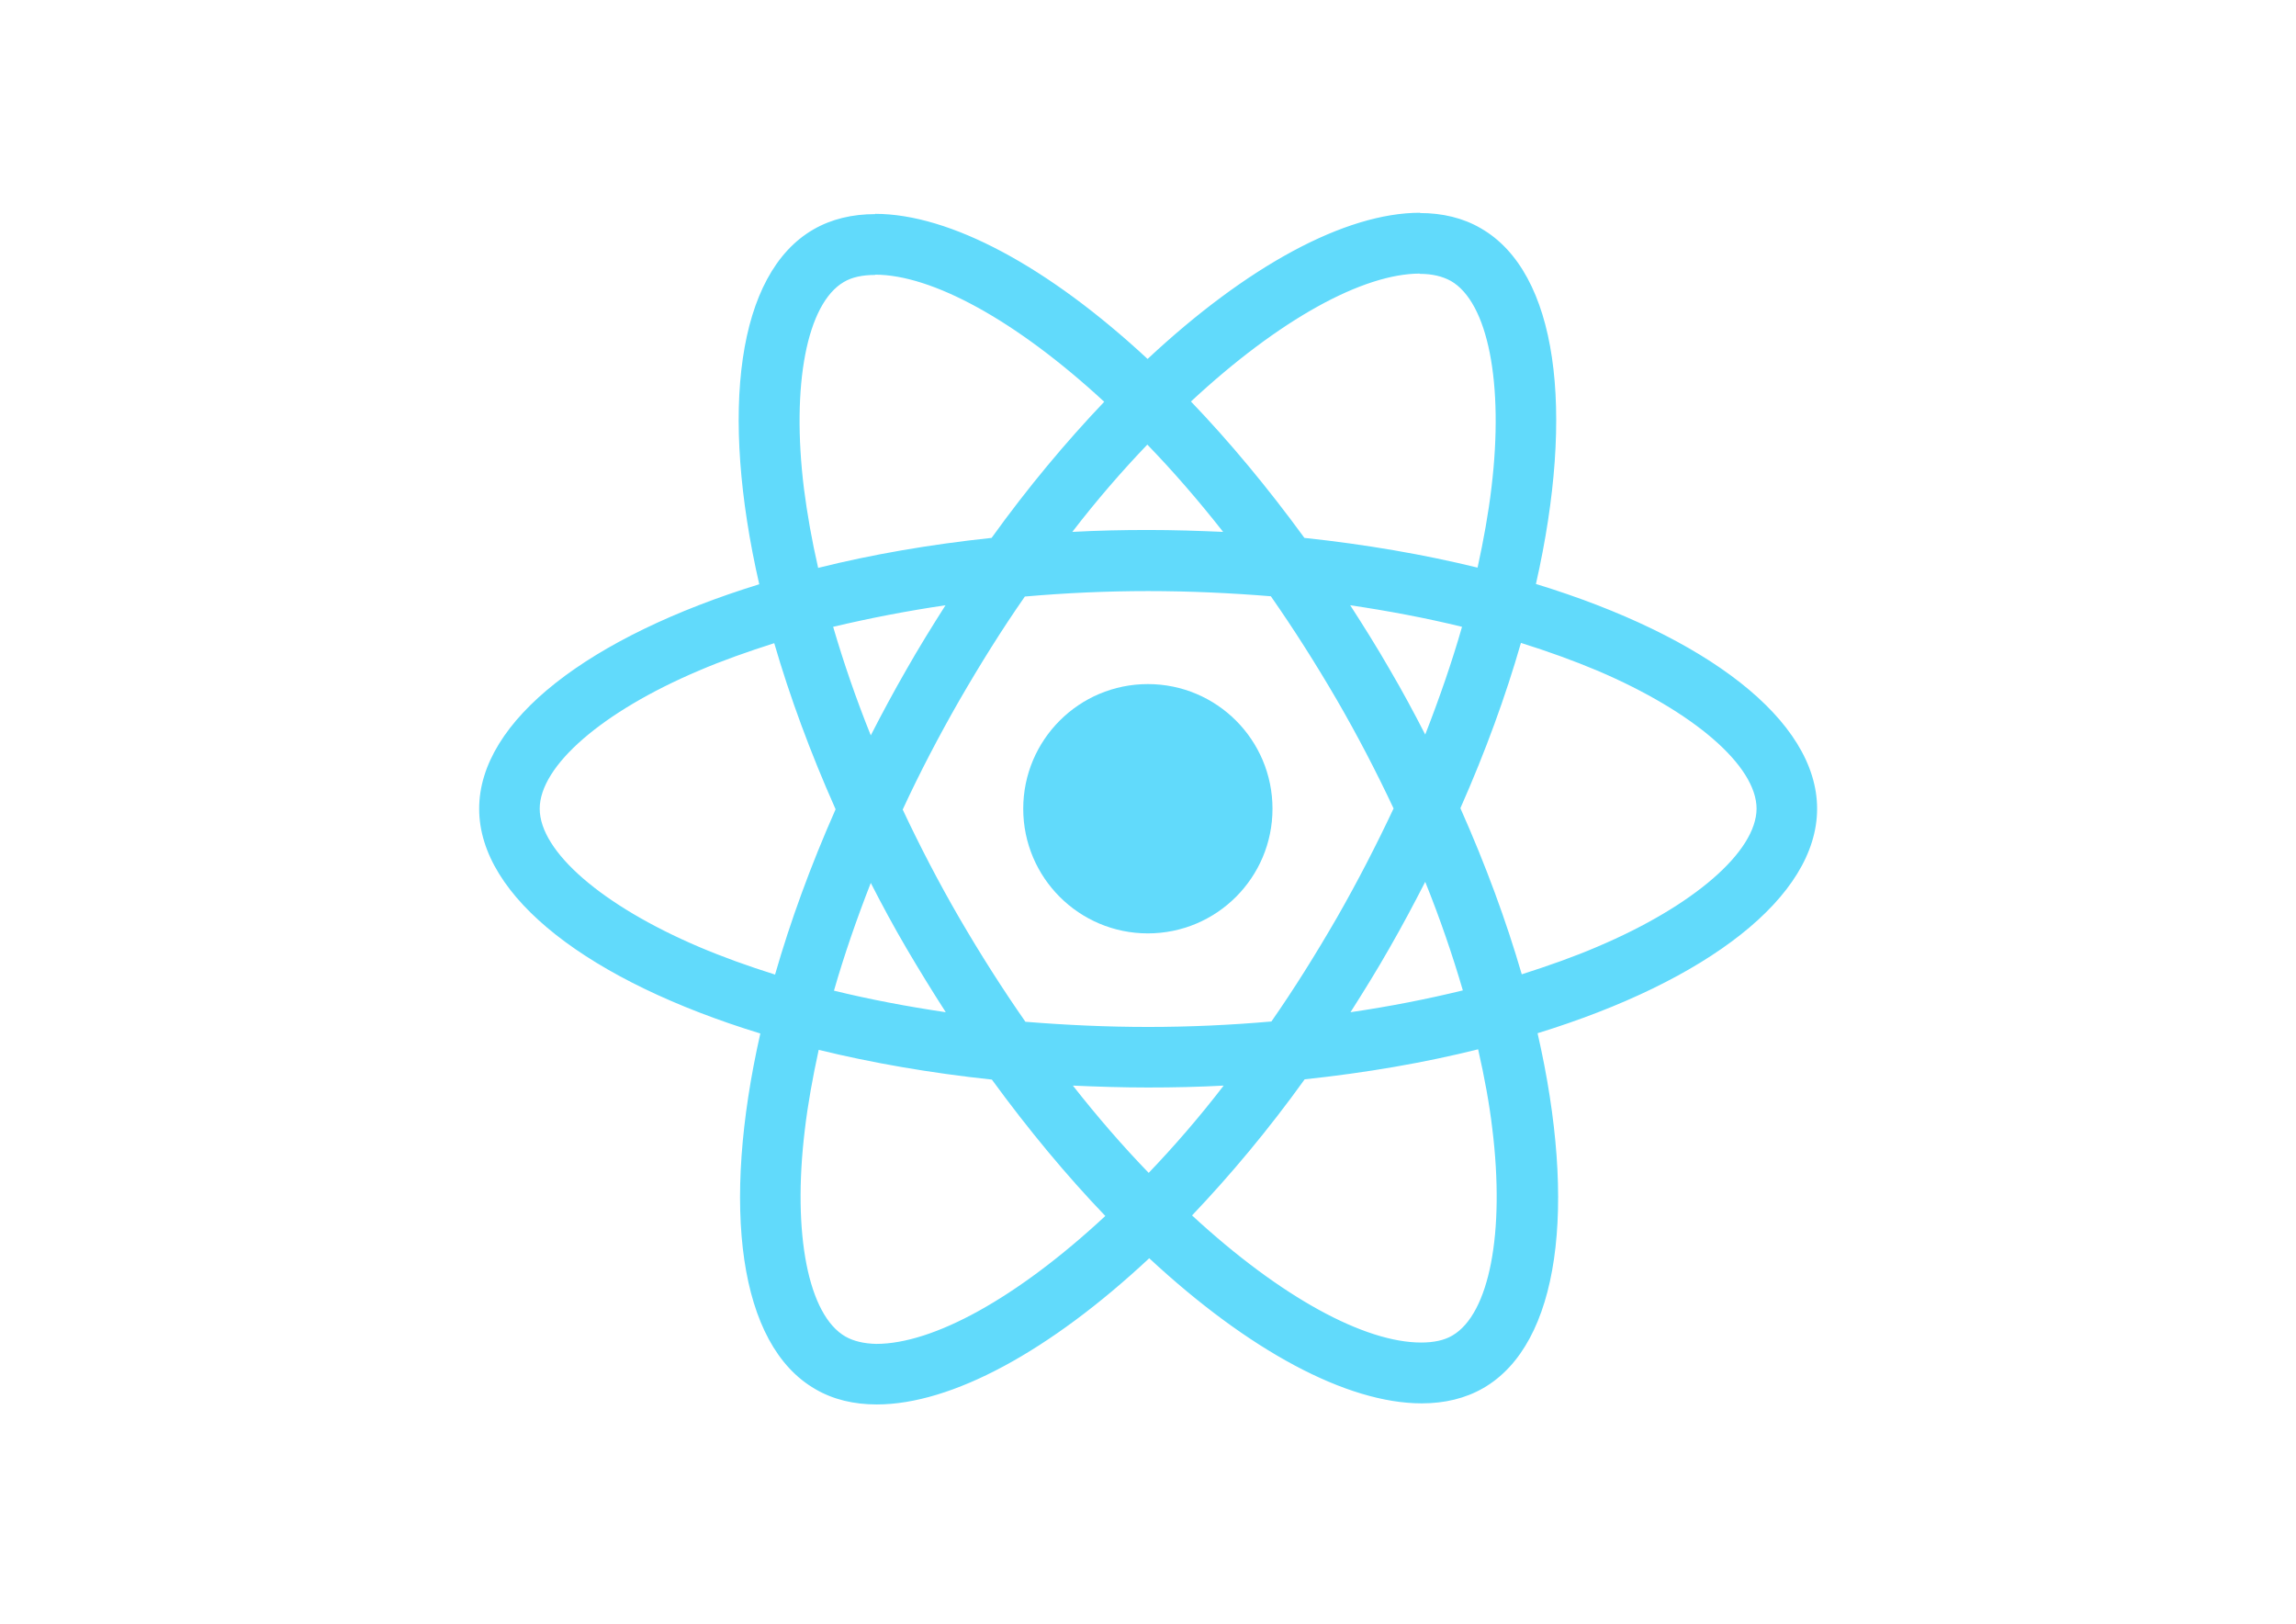
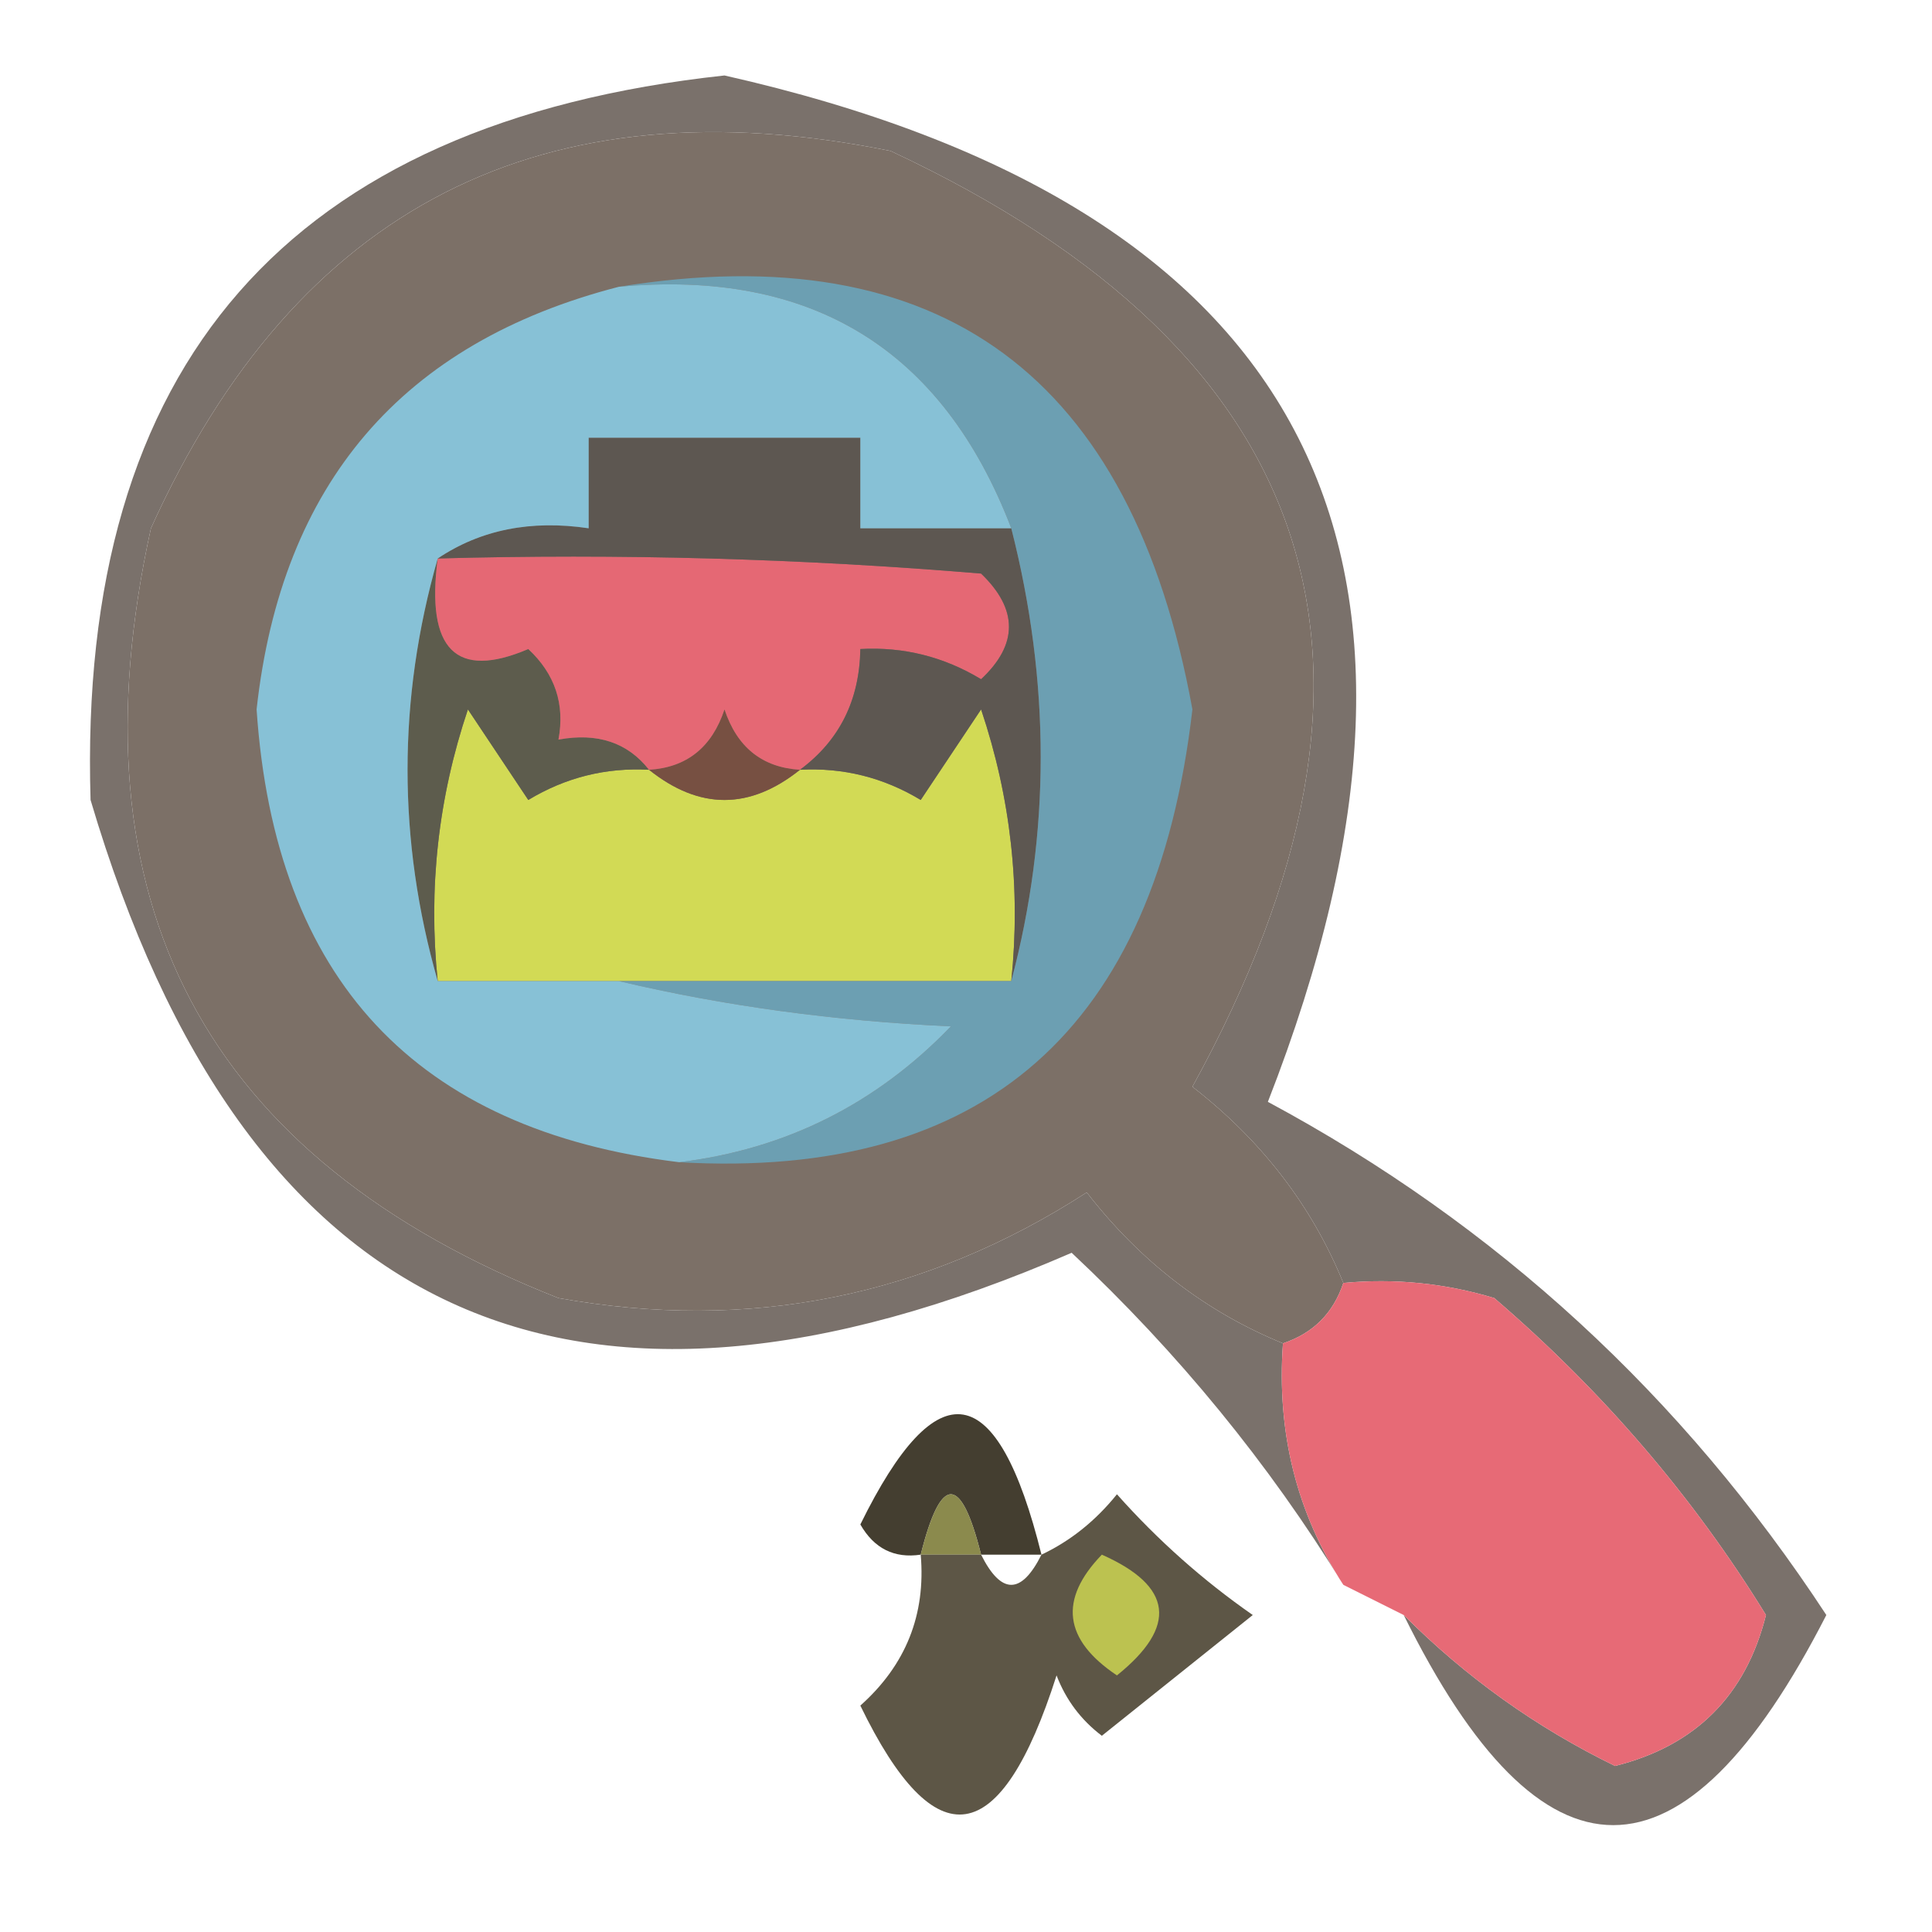
- <svg xmlns="http://www.w3.org/2000/svg" viewBox="0 0 841.9 595.3">
-   <g fill="#61DAFB">
-     <path d="M666.3 296.5c0-32.5-40.7-63.3-103.1-82.4 14.4-63.6 8-114.2-20.2-130.4-6.5-3.8-14.1-5.6-22.4-5.6v22.3c4.6 0 8.3.9 11.4 2.6 13.6 7.8 19.5 37.5 14.9 75.7-1.1 9.4-2.9 19.3-5.1 29.4-19.6-4.8-41-8.5-63.5-10.9-13.5-18.5-27.5-35.3-41.6-50 32.6-30.3 63.2-46.9 84-46.9V78c-27.5 0-63.5 19.6-99.9 53.6-36.4-33.8-72.4-53.2-99.9-53.2v22.3c20.7 0 51.4 16.5 84 46.6-14 14.7-28 31.4-41.3 49.9-22.6 2.4-44 6.1-63.6 11-2.3-10-4-19.7-5.2-29-4.7-38.2 1.1-67.9 14.6-75.8 3-1.8 6.9-2.6 11.5-2.6V78.5c-8.4 0-16 1.8-22.6 5.6-28.1 16.2-34.4 66.7-19.9 130.1-62.2 19.2-102.7 49.9-102.7 82.3 0 32.5 40.7 63.3 103.1 82.4-14.4 63.6-8 114.2 20.2 130.4 6.5 3.8 14.1 5.6 22.5 5.6 27.5 0 63.5-19.6 99.9-53.6 36.4 33.8 72.4 53.2 99.9 53.2 8.4 0 16-1.8 22.6-5.6 28.1-16.2 34.4-66.7 19.9-130.1 62-19.1 102.5-49.9 102.5-82.3zm-130.2-66.7c-3.7 12.9-8.3 26.2-13.5 39.5-4.1-8-8.4-16-13.1-24-4.6-8-9.5-15.8-14.4-23.4 14.2 2.1 27.9 4.7 41 7.9zm-45.8 106.5c-7.8 13.5-15.8 26.3-24.1 38.2-14.9 1.3-30 2-45.2 2-15.1 0-30.2-.7-45-1.9-8.3-11.9-16.4-24.6-24.2-38-7.6-13.1-14.5-26.4-20.8-39.8 6.2-13.4 13.2-26.8 20.7-39.9 7.8-13.5 15.8-26.3 24.1-38.2 14.9-1.3 30-2 45.2-2 15.1 0 30.2.7 45 1.9 8.3 11.9 16.4 24.6 24.2 38 7.6 13.1 14.5 26.4 20.8 39.8-6.3 13.4-13.2 26.8-20.7 39.9zm32.3-13c5.4 13.4 10 26.8 13.8 39.8-13.1 3.2-26.9 5.9-41.2 8 4.9-7.7 9.8-15.6 14.4-23.7 4.6-8 8.9-16.1 13-24.1zM421.2 430c-9.3-9.6-18.6-20.3-27.8-32 9 .4 18.2.7 27.5.7 9.4 0 18.7-.2 27.8-.7-9 11.7-18.3 22.4-27.5 32zm-74.4-58.9c-14.2-2.1-27.9-4.7-41-7.9 3.7-12.9 8.3-26.2 13.5-39.5 4.1 8 8.4 16 13.1 24 4.7 8 9.5 15.8 14.4 23.4zM420.7 163c9.3 9.6 18.6 20.3 27.8 32-9-.4-18.2-.7-27.5-.7-9.4 0-18.7.2-27.8.7 9-11.7 18.3-22.4 27.5-32zm-74 58.9c-4.9 7.7-9.8 15.6-14.4 23.7-4.6 8-8.9 16-13 24-5.4-13.4-10-26.8-13.8-39.8 13.1-3.1 26.9-5.8 41.2-7.9zm-90.5 125.2c-35.4-15.1-58.3-34.9-58.3-50.6 0-15.7 22.9-35.6 58.3-50.6 8.6-3.7 18-7 27.7-10.1 5.7 19.6 13.2 40 22.5 60.9-9.2 20.8-16.6 41.1-22.2 60.6-9.9-3.1-19.3-6.5-28-10.2zM310 490c-13.6-7.8-19.5-37.5-14.9-75.7 1.1-9.4 2.9-19.3 5.1-29.4 19.6 4.8 41 8.5 63.5 10.9 13.5 18.5 27.5 35.3 41.6 50-32.6 30.3-63.2 46.9-84 46.9-4.5-.1-8.3-1-11.3-2.7zm237.2-76.2c4.7 38.2-1.1 67.9-14.6 75.8-3 1.8-6.9 2.6-11.5 2.6-20.7 0-51.4-16.5-84-46.6 14-14.7 28-31.4 41.3-49.9 22.6-2.4 44-6.1 63.6-11 2.3 10.1 4.1 19.8 5.2 29.1zm38.5-66.7c-8.6 3.7-18 7-27.7 10.1-5.7-19.6-13.2-40-22.5-60.9 9.2-20.8 16.6-41.1 22.2-60.6 9.9 3.1 19.3 6.5 28.1 10.2 35.4 15.1 58.3 34.9 58.3 50.6-.1 15.7-23 35.6-58.4 50.6zM320.8 78.4z" />
-     <circle cx="420.9" cy="296.5" r="45.7" />
-     <path d="M520.5 78.1z" />
+ <svg xmlns="http://www.w3.org/2000/svg" version="1.1" width="64px" height="64px" style="shape-rendering:geometricPrecision; text-rendering:geometricPrecision; image-rendering:optimizeQuality; fill-rule:evenodd; clip-rule:evenodd">
+   <g>
+     <path style="opacity:0.714" fill="#443830" d="M 46.5,53.5 C 48.562,55.564 50.895,57.23 53.5,58.5C 56.167,57.833 57.833,56.167 58.5,53.5C 56.093,49.585 53.093,46.085 49.5,43C 47.866,42.507 46.199,42.34 44.5,42.5C 43.457,39.944 41.79,37.777 39.5,36C 47.178,22.035 43.845,11.702 29.5,5C 17.985,2.674 9.819,6.84 5,17.5C 2.271,29.877 6.771,38.377 18.5,43C 24.811,44.13 30.644,42.963 36,39.5C 37.777,41.79 39.944,43.457 42.5,44.5C 42.287,47.451 42.954,50.117 44.5,52.5C 42.026,48.473 39.026,44.806 35.5,41.5C 18.922,48.703 8.088,43.703 3,26.5C 2.563,12.061 9.563,4.061 24,2.5C 43.166,6.83 49.166,18.163 42,36.5C 49.571,40.568 55.737,46.234 60.5,53.5C 55.754,62.78 51.087,62.78 46.5,53.5 Z" />
+   </g>
+   <g>
+     <path style="opacity:1" fill="#7c7067" d="M 44.5,42.5 C 44.167,43.5 43.5,44.167 42.5,44.5C 39.944,43.457 37.777,41.79 36,39.5C 30.644,42.963 24.811,44.13 18.5,43C 6.771,38.377 2.271,29.877 5,17.5C 9.819,6.84 17.985,2.674 29.5,5C 43.845,11.702 47.178,22.035 39.5,36C 41.79,37.777 43.457,39.944 44.5,42.5 Z" />
+   </g>
+   <g>
+     <path style="opacity:1" fill="#d2da55" d="M 21.5,25.5 C 23.167,26.833 24.833,26.833 26.5,25.5C 27.93,25.421 29.264,25.754 30.5,26.5C 31.167,25.5 31.833,24.5 32.5,23.5C 33.484,26.428 33.817,29.428 33.5,32.5C 29.167,32.5 24.833,32.5 20.5,32.5C 18.5,32.5 16.5,32.5 14.5,32.5C 14.183,29.428 14.516,26.428 15.5,23.5C 16.167,24.5 16.833,25.5 17.5,26.5C 18.736,25.754 20.07,25.421 21.5,25.5 Z" />
+   </g>
+   <g>
+     <path style="opacity:1" fill="#775042" d="M 26.5,25.5 C 24.833,26.833 23.167,26.833 21.5,25.5C 22.75,25.423 23.583,24.756 24,23.5C 24.417,24.756 25.25,25.423 26.5,25.5 Z" />
+   </g>
+   <g>
+     <path style="opacity:1" fill="#5d5c4d" d="M 14.5,18.5 C 14.105,21.523 15.105,22.523 17.5,21.5C 18.386,22.325 18.719,23.325 18.5,24.5C 19.791,24.263 20.791,24.596 21.5,25.5C 20.07,25.421 18.736,25.754 17.5,26.5C 16.833,25.5 16.167,24.5 15.5,23.5C 14.516,26.428 14.183,29.428 14.5,32.5C 13.167,27.833 13.167,23.167 14.5,18.5 Z" />
+   </g>
+   <g>
+     <path style="opacity:1" fill="#e56874" d="M 14.5,18.5 C 20.509,18.334 26.509,18.5 32.5,19C 33.731,20.183 33.731,21.349 32.5,22.5C 31.264,21.754 29.93,21.421 28.5,21.5C 28.473,23.199 27.806,24.533 26.5,25.5C 25.25,25.423 24.417,24.756 24,23.5C 23.583,24.756 22.75,25.423 21.5,25.5C 20.791,24.596 19.791,24.263 18.5,24.5C 18.719,23.325 18.386,22.325 17.5,21.5C 15.105,22.523 14.105,21.523 14.5,18.5 Z" />
+   </g>
+   <g>
+     <path style="opacity:1" fill="#5d5751" d="M 33.5,17.5 C 34.8,22.6 34.8,27.6 33.5,32.5C 33.817,29.428 33.484,26.428 32.5,23.5C 31.833,24.5 31.167,25.5 30.5,26.5C 29.264,25.754 27.93,25.421 26.5,25.5C 27.806,24.533 28.473,23.199 28.5,21.5C 29.93,21.421 31.264,21.754 32.5,22.5C 33.731,21.349 33.731,20.183 32.5,19C 26.509,18.5 20.509,18.334 14.5,18.5C 15.919,17.549 17.585,17.215 19.5,17.5C 19.5,16.5 19.5,15.5 19.5,14.5C 22.5,14.5 25.5,14.5 28.5,14.5C 28.5,15.5 28.5,16.5 28.5,17.5C 30.167,17.5 31.833,17.5 33.5,17.5 Z" />
+   </g>
+   <g>
+     <path style="opacity:1" fill="#6c9fb2" d="M 20.5,9.5 C 31.154,7.774 37.487,12.44 39.5,23.5C 38.276,34.082 32.61,39.082 22.5,38.5C 26.024,38.071 29.024,36.571 31.5,34C 27.644,33.823 23.977,33.323 20.5,32.5C 24.833,32.5 29.167,32.5 33.5,32.5C 34.8,27.6 34.8,22.6 33.5,17.5C 31.23,11.576 26.897,8.909 20.5,9.5 Z" />
+   </g>
+   <g>
+     <path style="opacity:1" fill="#87c1d6" d="M 20.5,9.5 C 26.897,8.909 31.23,11.576 33.5,17.5C 31.833,17.5 30.167,17.5 28.5,17.5C 28.5,16.5 28.5,15.5 28.5,14.5C 25.5,14.5 22.5,14.5 19.5,14.5C 19.5,15.5 19.5,16.5 19.5,17.5C 17.585,17.215 15.919,17.549 14.5,18.5C 13.167,23.167 13.167,27.833 14.5,32.5C 16.5,32.5 18.5,32.5 20.5,32.5C 23.977,33.323 27.644,33.823 31.5,34C 29.024,36.571 26.024,38.071 22.5,38.5C 13.771,37.434 9.104,32.434 8.5,23.5C 9.324,16.016 13.323,11.349 20.5,9.5 Z" />
+   </g>
+   <g>
+     <path style="opacity:0.994" fill="#e76975" d="M 44.5,42.5 C 46.199,42.34 47.866,42.507 49.5,43C 53.093,46.085 56.093,49.585 58.5,53.5C 57.833,56.167 56.167,57.833 53.5,58.5C 50.895,57.23 48.562,55.564 46.5,53.5C 45.833,53.167 45.167,52.833 44.5,52.5C 42.954,50.117 42.287,47.451 42.5,44.5C 43.5,44.167 44.167,43.5 44.5,42.5 Z" />
+   </g>
+   <g>
+     <path style="opacity:0.965" fill="#3e3829" d="M 34.5,51.5 C 33.833,51.5 33.167,51.5 32.5,51.5C 31.833,48.833 31.167,48.833 30.5,51.5C 29.624,51.631 28.957,51.297 28.5,50.5C 31.048,45.316 33.048,45.649 34.5,51.5 Z" />
+   </g>
+   <g>
+     <path style="opacity:0.929" fill="#82813f" d="M 32.5,51.5 C 31.833,51.5 31.167,51.5 30.5,51.5C 31.167,48.833 31.833,48.833 32.5,51.5 Z" />
+   </g>
+   <g>
+     <path style="opacity:0.886" fill="#48402e" d="M 30.5,51.5 C 31.167,51.5 31.833,51.5 32.5,51.5C 33.167,52.833 33.833,52.833 34.5,51.5C 35.458,51.047 36.292,50.38 37,49.5C 38.351,51.019 39.851,52.352 41.5,53.5C 39.833,54.833 38.167,56.167 36.5,57.5C 35.808,56.975 35.308,56.308 35,55.5C 33.151,61.292 30.985,61.625 28.5,56.5C 30.005,55.158 30.672,53.492 30.5,51.5 Z" />
+   </g>
+   <g>
+     <path style="opacity:1" fill="#bcc250" d="M 36.5,51.5 C 38.852,52.543 39.019,53.876 37,55.5C 35.232,54.318 35.065,52.985 36.5,51.5 Z" />
  </g>
</svg>
